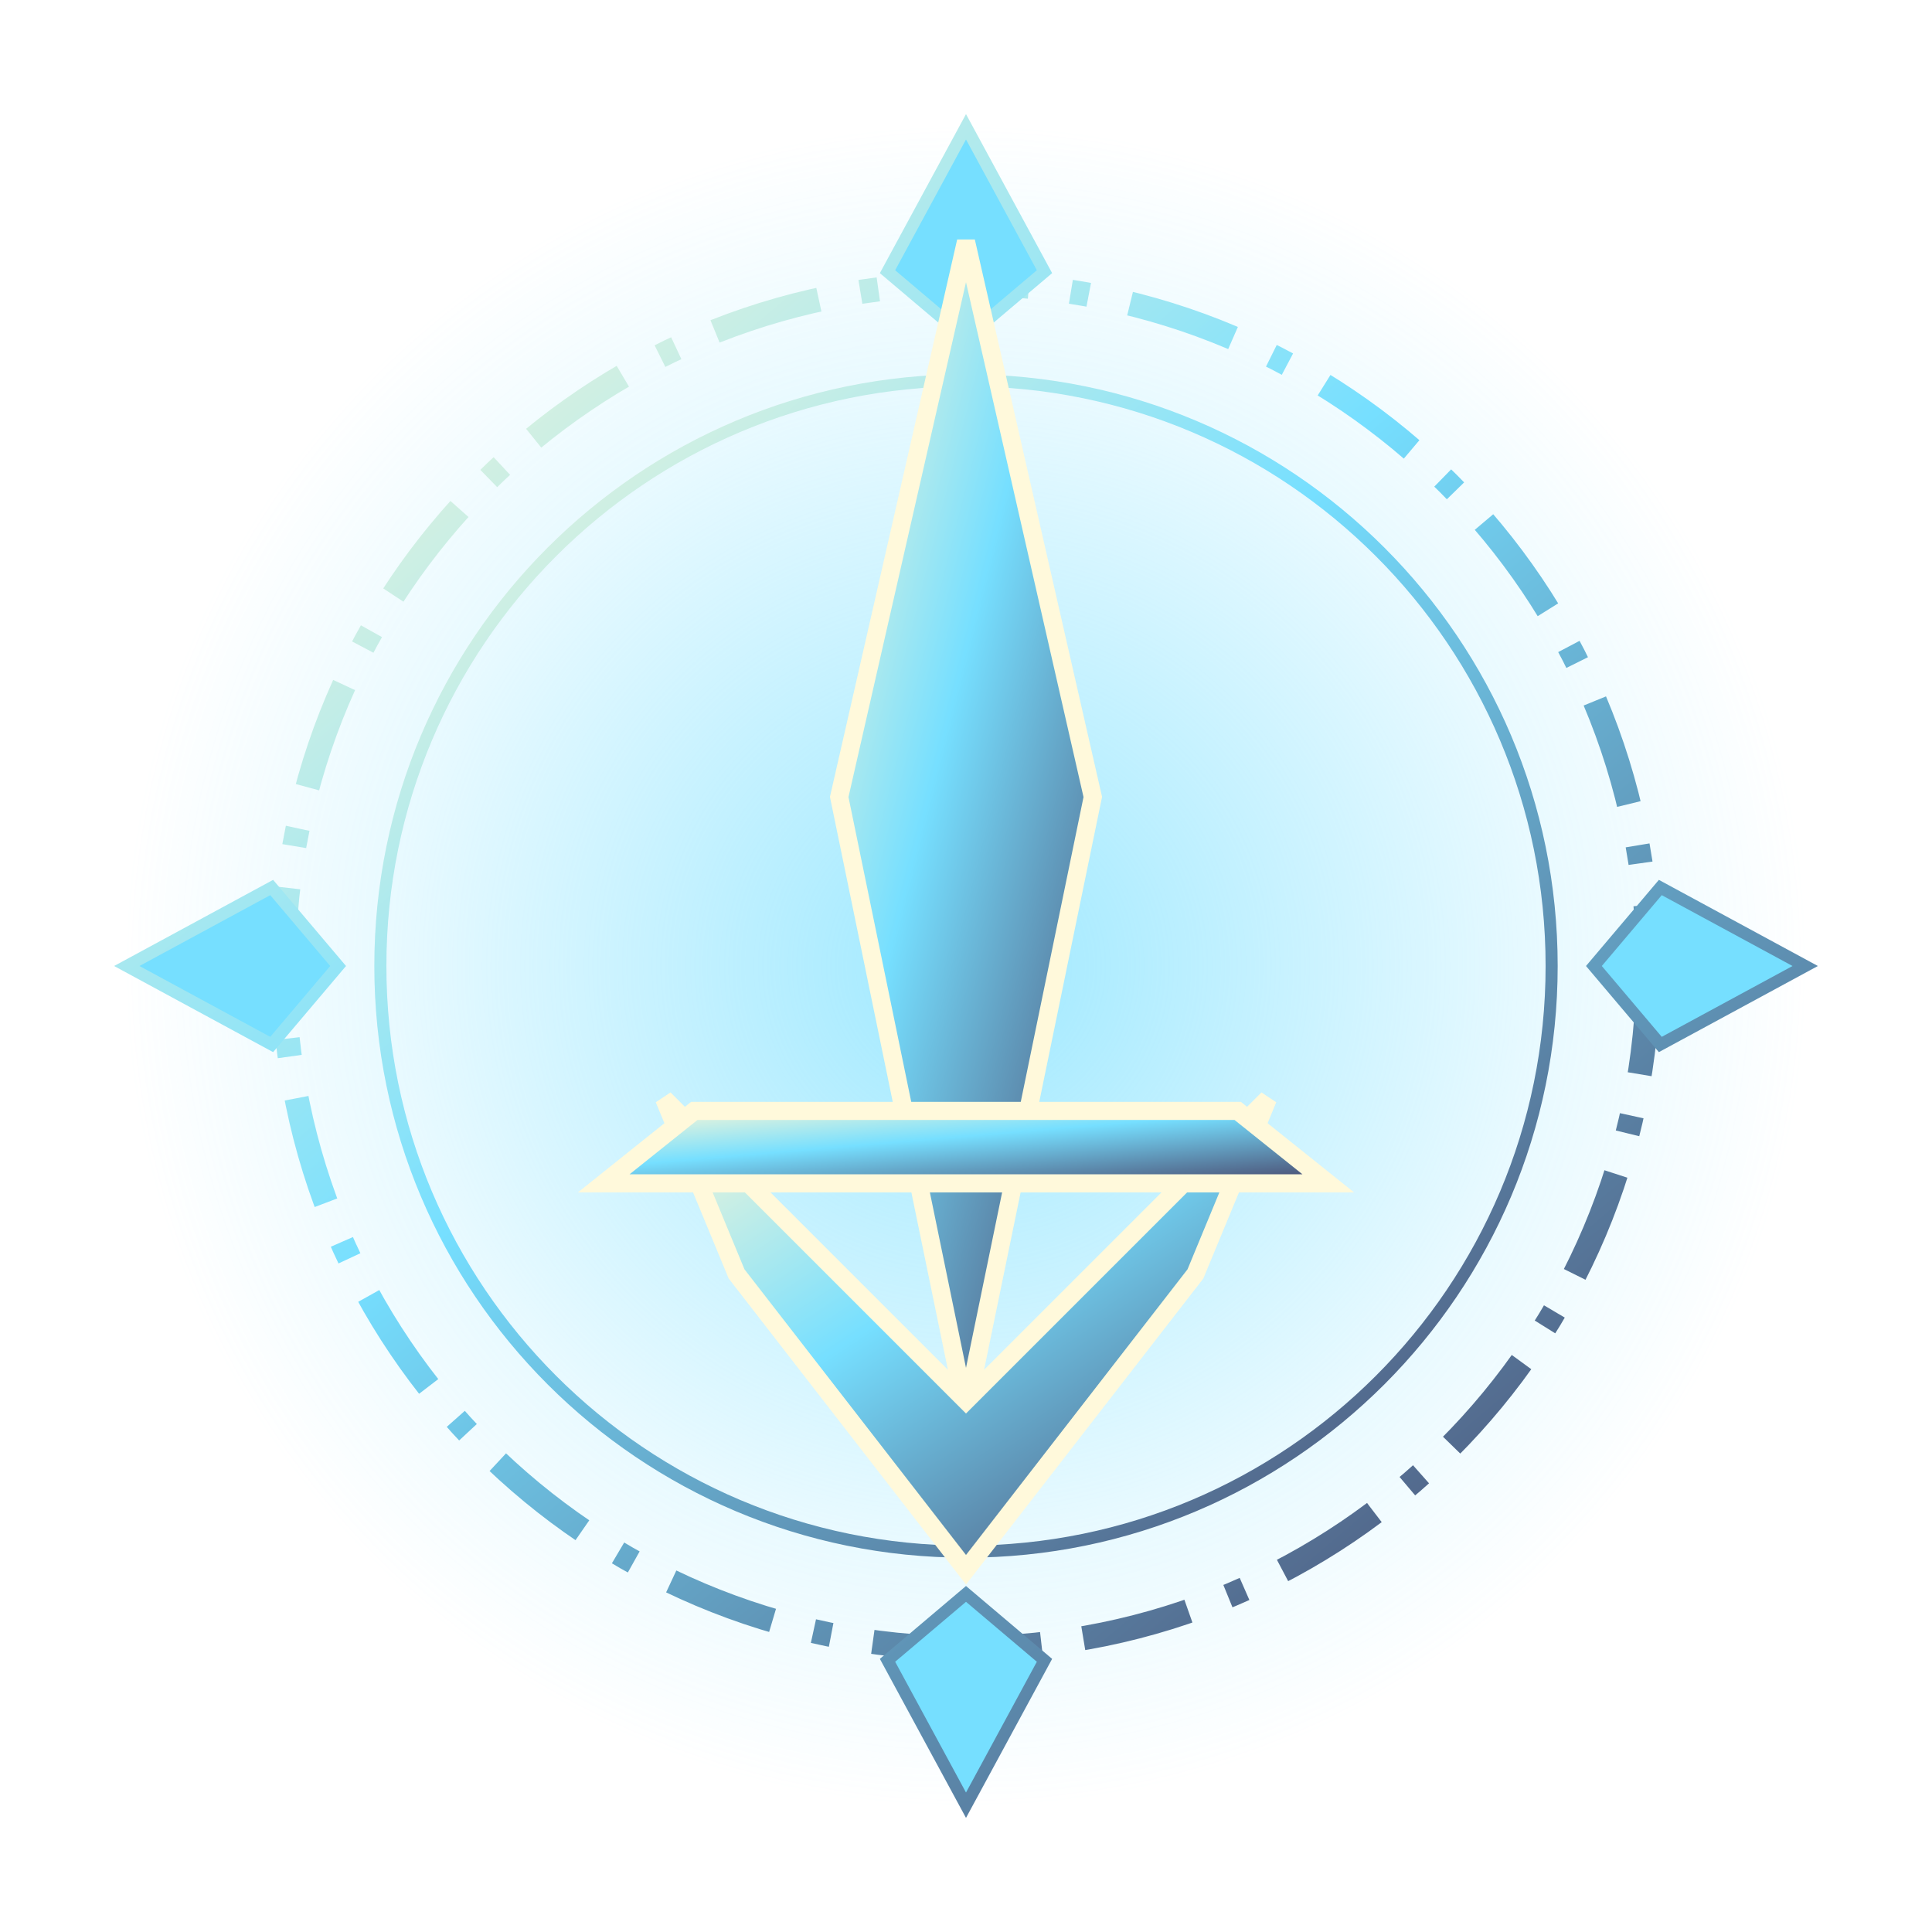
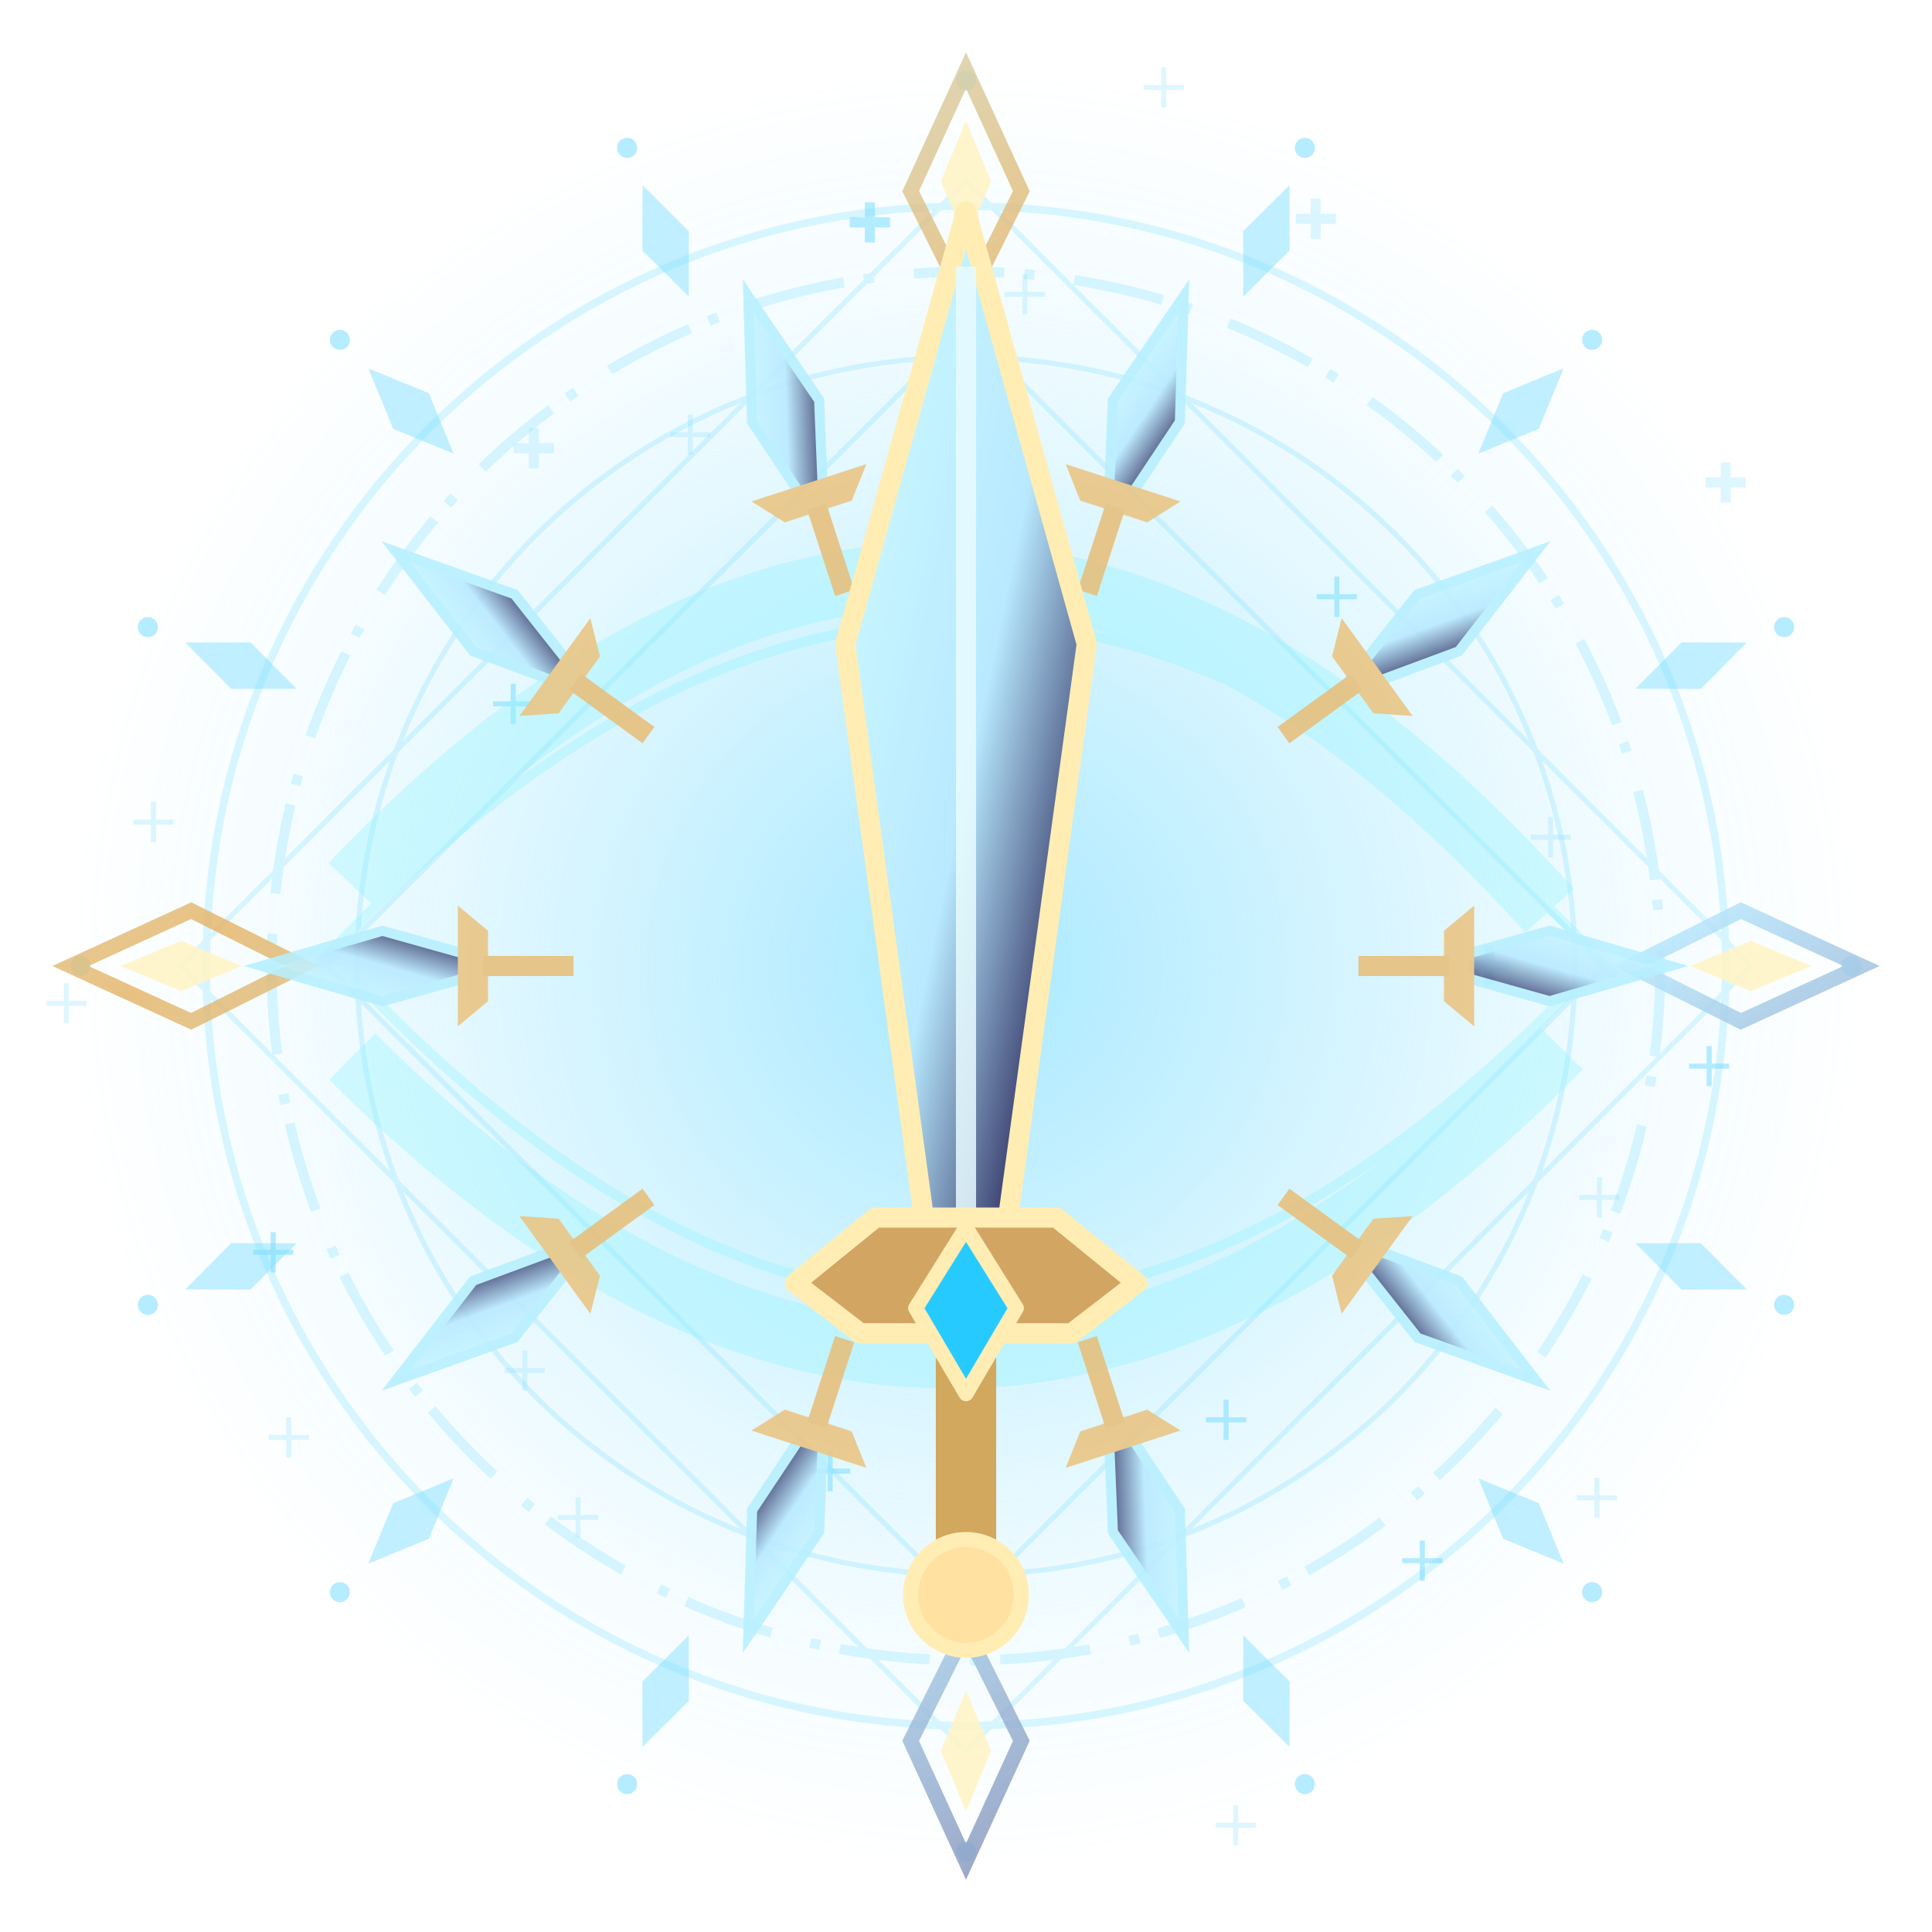
- <svg xmlns="http://www.w3.org/2000/svg" width="320" height="320" viewBox="0 0 320 320">
+ <svg xmlns="http://www.w3.org/2000/svg" width="384" height="384" viewBox="0 0 384 384">
  <defs>
    <radialGradient id="a">
-       <stop stop-color="#76dfff" stop-opacity=".7" />
-       <stop offset=".68" stop-color="#76dfff" stop-opacity=".17" />
-       <stop offset="1" stop-color="#76dfff" stop-opacity="0" />
+       <stop stop-color="#7addff" stop-opacity=".65" />
+       <stop offset=".44" stop-color="#7addff" stop-opacity=".30" />
+       <stop offset=".75" stop-color="#7addff" stop-opacity=".08" />
+       <stop offset="1" stop-color="#7addff" stop-opacity="0" />
    </radialGradient>
-     <linearGradient id="metal" x2=".85" y2="1">
-       <stop stop-color="#fff8d4" />
-       <stop offset=".45" stop-color="#76dfff" />
-       <stop offset="1" stop-color="#4d577b" />
+     <linearGradient id="edge" x1=".10" x2=".85" y1="0" y2="1">
+       <stop stop-color="#c5f4ff" />
+       <stop offset=".30" stop-color="#e5b569" />
+       <stop offset=".68" stop-color="#b8e9ff" />
+       <stop offset="1" stop-color="#544278" />
+     </linearGradient>
+     <linearGradient id="steel" x1="0" y1="0" x2="1" y2="1">
+       <stop stop-color="#fff9d8" />
+       <stop offset=".22" stop-color="#c5f4ff" />
+       <stop offset=".5" stop-color="#b8e9ff" />
+       <stop offset=".75" stop-color="#424a77" />
+       <stop offset="1" stop-color="#7addff" />
+     </linearGradient>
+     <linearGradient id="dark" x1=".2" y1=".05" x2=".9" y2="1">
+       <stop stop-color="#385172" />
+       <stop offset=".45" stop-color="#0e1c3b" />
+       <stop offset="1" stop-color="#403253" />
    </linearGradient>
  </defs>
-   <circle cx="160" cy="160" r="139" fill="url(#a)" />
-   <g fill="none" stroke="url(#metal)" stroke-width="4">
-     <circle cx="160" cy="160" r="113" stroke-dasharray="18 7 3 7" />
-     <circle cx="160" cy="160" r="97" stroke-width="2" />
-     <path d="M160 21 L173 45 L160 56 L147 45 Z M160 299 L173 275 L160 264 L147 275 Z M21 160 L45 147 L56 160 L45 173 Z M299 160 L275 147 L264 160 L275 173 Z" fill="#76dfff" stroke-width="2" />
+   <circle cx="192" cy="192" r="178" fill="url(#a)" />
+   <g fill="none" stroke="#7addff" opacity=".27">
+     <circle cx="192" cy="192" r="151" stroke-width="1.5" />
+     <circle cx="192" cy="192" r="138" stroke-width="2" stroke-dasharray="18 4 2 8" />
+     <circle cx="192" cy="192" r="121" />
+     <path d="M192 36L348 192L192 348L36 192Z M192 65L319 192L192 319L65 192Z" />
  </g>
-   <g stroke="#fff9db" stroke-width="3" fill="url(#metal)">
-     <path d="M160 40 L181 132 L160 234 L139 132Z" />
-     <path d="M110 182 L160 232 L210 182 L198 211 L160 260 L122 211Z" />
-     <path d="M115 184 H205 L220 196 L100 196Z" />
+   <g>
+     <g transform="translate(348.00 192.00) rotate(90.000)">
+       <path d="M0 -12 L5 0 L0 12 L-5 0 Z" fill="#fff4c5" opacity="0.88" />
+       <circle r="2" cy="-20" fill="#7addff" opacity=".55" />
+     </g>
+     <g transform="translate(336.13 251.70) rotate(112.500)">
+       <path d="M0 -12 L5 0 L0 12 L-5 0 Z" fill="#7addff" opacity="0.45" />
+       <circle r="2" cy="-20" fill="#7addff" opacity=".55" />
+     </g>
+     <g transform="translate(302.31 302.31) rotate(135.000)">
+       <path d="M0 -12 L5 0 L0 12 L-5 0 Z" fill="#7addff" opacity="0.45" />
+       <circle r="2" cy="-20" fill="#7addff" opacity=".55" />
+     </g>
+     <g transform="translate(251.70 336.13) rotate(157.500)">
+       <path d="M0 -12 L5 0 L0 12 L-5 0 Z" fill="#7addff" opacity="0.45" />
+       <circle r="2" cy="-20" fill="#7addff" opacity=".55" />
+     </g>
+     <g transform="translate(192.00 348.00) rotate(180.000)">
+       <path d="M0 -12 L5 0 L0 12 L-5 0 Z" fill="#fff4c5" opacity="0.88" />
+       <circle r="2" cy="-20" fill="#7addff" opacity=".55" />
+     </g>
+     <g transform="translate(132.30 336.13) rotate(202.500)">
+       <path d="M0 -12 L5 0 L0 12 L-5 0 Z" fill="#7addff" opacity="0.45" />
+       <circle r="2" cy="-20" fill="#7addff" opacity=".55" />
+     </g>
+     <g transform="translate(81.69 302.31) rotate(225.000)">
+       <path d="M0 -12 L5 0 L0 12 L-5 0 Z" fill="#7addff" opacity="0.45" />
+       <circle r="2" cy="-20" fill="#7addff" opacity=".55" />
+     </g>
+     <g transform="translate(47.87 251.70) rotate(247.500)">
+       <path d="M0 -12 L5 0 L0 12 L-5 0 Z" fill="#7addff" opacity="0.45" />
+       <circle r="2" cy="-20" fill="#7addff" opacity=".55" />
+     </g>
+     <g transform="translate(36.00 192.00) rotate(270.000)">
+       <path d="M0 -12 L5 0 L0 12 L-5 0 Z" fill="#fff4c5" opacity="0.88" />
+       <circle r="2" cy="-20" fill="#7addff" opacity=".55" />
+     </g>
+     <g transform="translate(47.87 132.30) rotate(292.500)">
+       <path d="M0 -12 L5 0 L0 12 L-5 0 Z" fill="#7addff" opacity="0.45" />
+       <circle r="2" cy="-20" fill="#7addff" opacity=".55" />
+     </g>
+     <g transform="translate(81.69 81.69) rotate(315.000)">
+       <path d="M0 -12 L5 0 L0 12 L-5 0 Z" fill="#7addff" opacity="0.45" />
+       <circle r="2" cy="-20" fill="#7addff" opacity=".55" />
+     </g>
+     <g transform="translate(132.30 47.87) rotate(337.500)">
+       <path d="M0 -12 L5 0 L0 12 L-5 0 Z" fill="#7addff" opacity="0.45" />
+       <circle r="2" cy="-20" fill="#7addff" opacity=".55" />
+     </g>
+     <g transform="translate(192.00 36.00) rotate(360.000)">
+       <path d="M0 -12 L5 0 L0 12 L-5 0 Z" fill="#fff4c5" opacity="0.88" />
+       <circle r="2" cy="-20" fill="#7addff" opacity=".55" />
+     </g>
+     <g transform="translate(251.70 47.87) rotate(382.500)">
+       <path d="M0 -12 L5 0 L0 12 L-5 0 Z" fill="#7addff" opacity="0.45" />
+       <circle r="2" cy="-20" fill="#7addff" opacity=".55" />
+     </g>
+     <g transform="translate(302.31 81.69) rotate(405.000)">
+       <path d="M0 -12 L5 0 L0 12 L-5 0 Z" fill="#7addff" opacity="0.45" />
+       <circle r="2" cy="-20" fill="#7addff" opacity=".55" />
+     </g>
+     <g transform="translate(336.13 132.30) rotate(427.500)">
+       <path d="M0 -12 L5 0 L0 12 L-5 0 Z" fill="#7addff" opacity="0.45" />
+       <circle r="2" cy="-20" fill="#7addff" opacity=".55" />
+     </g>
+     <path d="M292.0 192.0h8 M296.0 188.0v8" fill="none" stroke="#7addff" stroke-width="2" opacity="0.55" />
+     <path d="M100.3 272.4h8 M104.3 268.4v8" fill="none" stroke="#7addff" stroke-width="1" opacity="0.25" />
+     <path d="M199.7 58.5h8 M203.7 54.5v8" fill="none" stroke="#7addff" stroke-width="1" opacity="0.25" />
+     <path d="M278.7 310.2h8 M282.7 306.2v8" fill="none" stroke="#7addff" stroke-width="1" opacity="0.55" />
+     <path d="M26.5 163.4h8 M30.5 159.4v8" fill="none" stroke="#7addff" stroke-width="1" opacity="0.25" />
+     <path d="M339.0 95.9h8 M343.0 91.9v8" fill="none" stroke="#7addff" stroke-width="2" opacity="0.25" />
+     <path d="M161.0 292.4h8 M165.0 288.4v8" fill="none" stroke="#7addff" stroke-width="1" opacity="0.55" />
+     <path d="M133.2 86.4h8 M137.2 82.4v8" fill="none" stroke="#7addff" stroke-width="1" opacity="0.25" />
+     <path d="M313.9 238.0h8 M317.9 234.0v8" fill="none" stroke="#7addff" stroke-width="1" opacity="0.25" />
+     <path d="M50.3 248.9h8 M54.3 244.9v8" fill="none" stroke="#7addff" stroke-width="1" opacity="0.55" />
+     <path d="M257.5 43.5h8 M261.5 39.5v8" fill="none" stroke="#7addff" stroke-width="2" opacity="0.25" />
+     <path d="M241.6 362.8h8 M245.6 358.8v8" fill="none" stroke="#7addff" stroke-width="1" opacity="0.25" />
+     <path d="M98.0 139.9h8 M102.0 135.9v8" fill="none" stroke="#7addff" stroke-width="1" opacity="0.55" />
+     <path d="M304.2 166.4h8 M308.2 162.4v8" fill="none" stroke="#7addff" stroke-width="1" opacity="0.25" />
+     <path d="M110.9 301.6h8 M114.9 297.6v8" fill="none" stroke="#7addff" stroke-width="1" opacity="0.25" />
+     <path d="M168.9 44.2h8 M172.9 40.2v8" fill="none" stroke="#7addff" stroke-width="2" opacity="0.55" />
+     <path d="M313.4 297.7h8 M317.4 293.7v8" fill="none" stroke="#7addff" stroke-width="1" opacity="0.25" />
+     <path d="M9.2 199.4h8 M13.2 195.4v8" fill="none" stroke="#7addff" stroke-width="1" opacity="0.25" />
+     <path d="M261.7 118.6h8 M265.7 114.6v8" fill="none" stroke="#7addff" stroke-width="1" opacity="0.55" />
+     <path d="M182.5 310.9h8 M186.5 306.9v8" fill="none" stroke="#7addff" stroke-width="1" opacity="0.25" />
+     <path d="M102.1 89.1h8 M106.1 85.1v8" fill="none" stroke="#7addff" stroke-width="2" opacity="0.25" />
+     <path d="M335.7 211.9h8 M339.7 207.9v8" fill="none" stroke="#7addff" stroke-width="1" opacity="0.55" />
+     <path d="M53.4 285.7h8 M57.4 281.7v8" fill="none" stroke="#7addff" stroke-width="1" opacity="0.25" />
+     <path d="M227.3 17.4h8 M231.3 13.4v8" fill="none" stroke="#7addff" stroke-width="1" opacity="0.25" />
+     <path d="M239.7 282.2h8 M243.7 278.2v8" fill="none" stroke="#7addff" stroke-width="1" opacity="0.55" />
+   </g>
+   <g fill="none" stroke="url(#edge)" stroke-width="3" opacity=".83">
+     <path d="M192 14L203 38L192 60L181 38Z M192 370L203 346L192 324L181 346Z M14 192L38 181L60 192L38 203Z M370 192L346 181L324 192L346 203Z" />
+   </g>
+   <g opacity=".34" fill="none" stroke="#8df3ff">
+     <path d="M70 176Q190 50 308 181 M70 210Q190 330 310 208" stroke-width="13" />
+     <path d="M63 192Q192 54 321 194 M70 194Q192 323 315 194" stroke-width="2" />
+   </g>
+   <g>
+     <g transform="translate(302.0 192.0) rotate(90.0)" opacity=".88">
+       <path d="M0 -30L7 -6L0 19L-7 -6Z" fill="url(#steel)" stroke="#b7efff" stroke-width="2" />
+       <path d="M-12 9H12L7 15H-7Z" fill="#eac482" />
+       <path d="M0 14V32" stroke="#e7be7a" stroke-width="4" />
+     </g>
+     <g transform="translate(281.0 256.7) rotate(126.0)" opacity=".88">
+       <path d="M0 -30L7 -6L0 19L-7 -6Z" fill="url(#steel)" stroke="#b7efff" stroke-width="2" />
+       <path d="M-12 9H12L7 15H-7Z" fill="#eac482" />
+       <path d="M0 14V32" stroke="#e7be7a" stroke-width="4" />
+     </g>
+     <g transform="translate(226.0 296.6) rotate(162.0)" opacity=".88">
+       <path d="M0 -30L7 -6L0 19L-7 -6Z" fill="url(#steel)" stroke="#b7efff" stroke-width="2" />
+       <path d="M-12 9H12L7 15H-7Z" fill="#eac482" />
+       <path d="M0 14V32" stroke="#e7be7a" stroke-width="4" />
+     </g>
+     <g transform="translate(158.0 296.6) rotate(198.0)" opacity=".88">
+       <path d="M0 -30L7 -6L0 19L-7 -6Z" fill="url(#steel)" stroke="#b7efff" stroke-width="2" />
+       <path d="M-12 9H12L7 15H-7Z" fill="#eac482" />
+       <path d="M0 14V32" stroke="#e7be7a" stroke-width="4" />
+     </g>
+     <g transform="translate(103.0 256.7) rotate(234.0)" opacity=".88">
+       <path d="M0 -30L7 -6L0 19L-7 -6Z" fill="url(#steel)" stroke="#b7efff" stroke-width="2" />
+       <path d="M-12 9H12L7 15H-7Z" fill="#eac482" />
+       <path d="M0 14V32" stroke="#e7be7a" stroke-width="4" />
+     </g>
+     <g transform="translate(82.0 192.0) rotate(270.0)" opacity=".88">
+       <path d="M0 -30L7 -6L0 19L-7 -6Z" fill="url(#steel)" stroke="#b7efff" stroke-width="2" />
+       <path d="M-12 9H12L7 15H-7Z" fill="#eac482" />
+       <path d="M0 14V32" stroke="#e7be7a" stroke-width="4" />
+     </g>
+     <g transform="translate(103.0 127.3) rotate(306.0)" opacity=".88">
+       <path d="M0 -30L7 -6L0 19L-7 -6Z" fill="url(#steel)" stroke="#b7efff" stroke-width="2" />
+       <path d="M-12 9H12L7 15H-7Z" fill="#eac482" />
+       <path d="M0 14V32" stroke="#e7be7a" stroke-width="4" />
+     </g>
+     <g transform="translate(158.0 87.4) rotate(342.0)" opacity=".88">
+       <path d="M0 -30L7 -6L0 19L-7 -6Z" fill="url(#steel)" stroke="#b7efff" stroke-width="2" />
+       <path d="M-12 9H12L7 15H-7Z" fill="#eac482" />
+       <path d="M0 14V32" stroke="#e7be7a" stroke-width="4" />
+     </g>
+     <g transform="translate(226.0 87.4) rotate(378.0)" opacity=".88">
+       <path d="M0 -30L7 -6L0 19L-7 -6Z" fill="url(#steel)" stroke="#b7efff" stroke-width="2" />
+       <path d="M-12 9H12L7 15H-7Z" fill="#eac482" />
+       <path d="M0 14V32" stroke="#e7be7a" stroke-width="4" />
+     </g>
+     <g transform="translate(281.0 127.3) rotate(414.0)" opacity=".88">
+       <path d="M0 -30L7 -6L0 19L-7 -6Z" fill="url(#steel)" stroke="#b7efff" stroke-width="2" />
+       <path d="M-12 9H12L7 15H-7Z" fill="#eac482" />
+       <path d="M0 14V32" stroke="#e7be7a" stroke-width="4" />
+     </g>
+   </g>
+   <g stroke="#ffedb4" stroke-linejoin="round">
+     <path d="M192 42L216 128L199 252L192 271L185 252L168 128Z" fill="url(#steel)" stroke-width="4" />
+     <path d="M192 53V252" fill="none" stroke="#e7fcff" stroke-width="4" opacity=".85" />
+     <path d="M158 255L174 242L210 242L226 255L213 265H171Z" fill="#d2a562" stroke-width="4" />
+     <path d="M192 265V313" stroke="#d1a85e" stroke-width="12" />
+     <circle cx="192" cy="317" r="11" fill="#ffe1a2" stroke-width="3" />
+     <path d="M182 260L192 244L202 260L192 277Z" fill="#27caff" stroke-width="3" />
  </g>
</svg>
